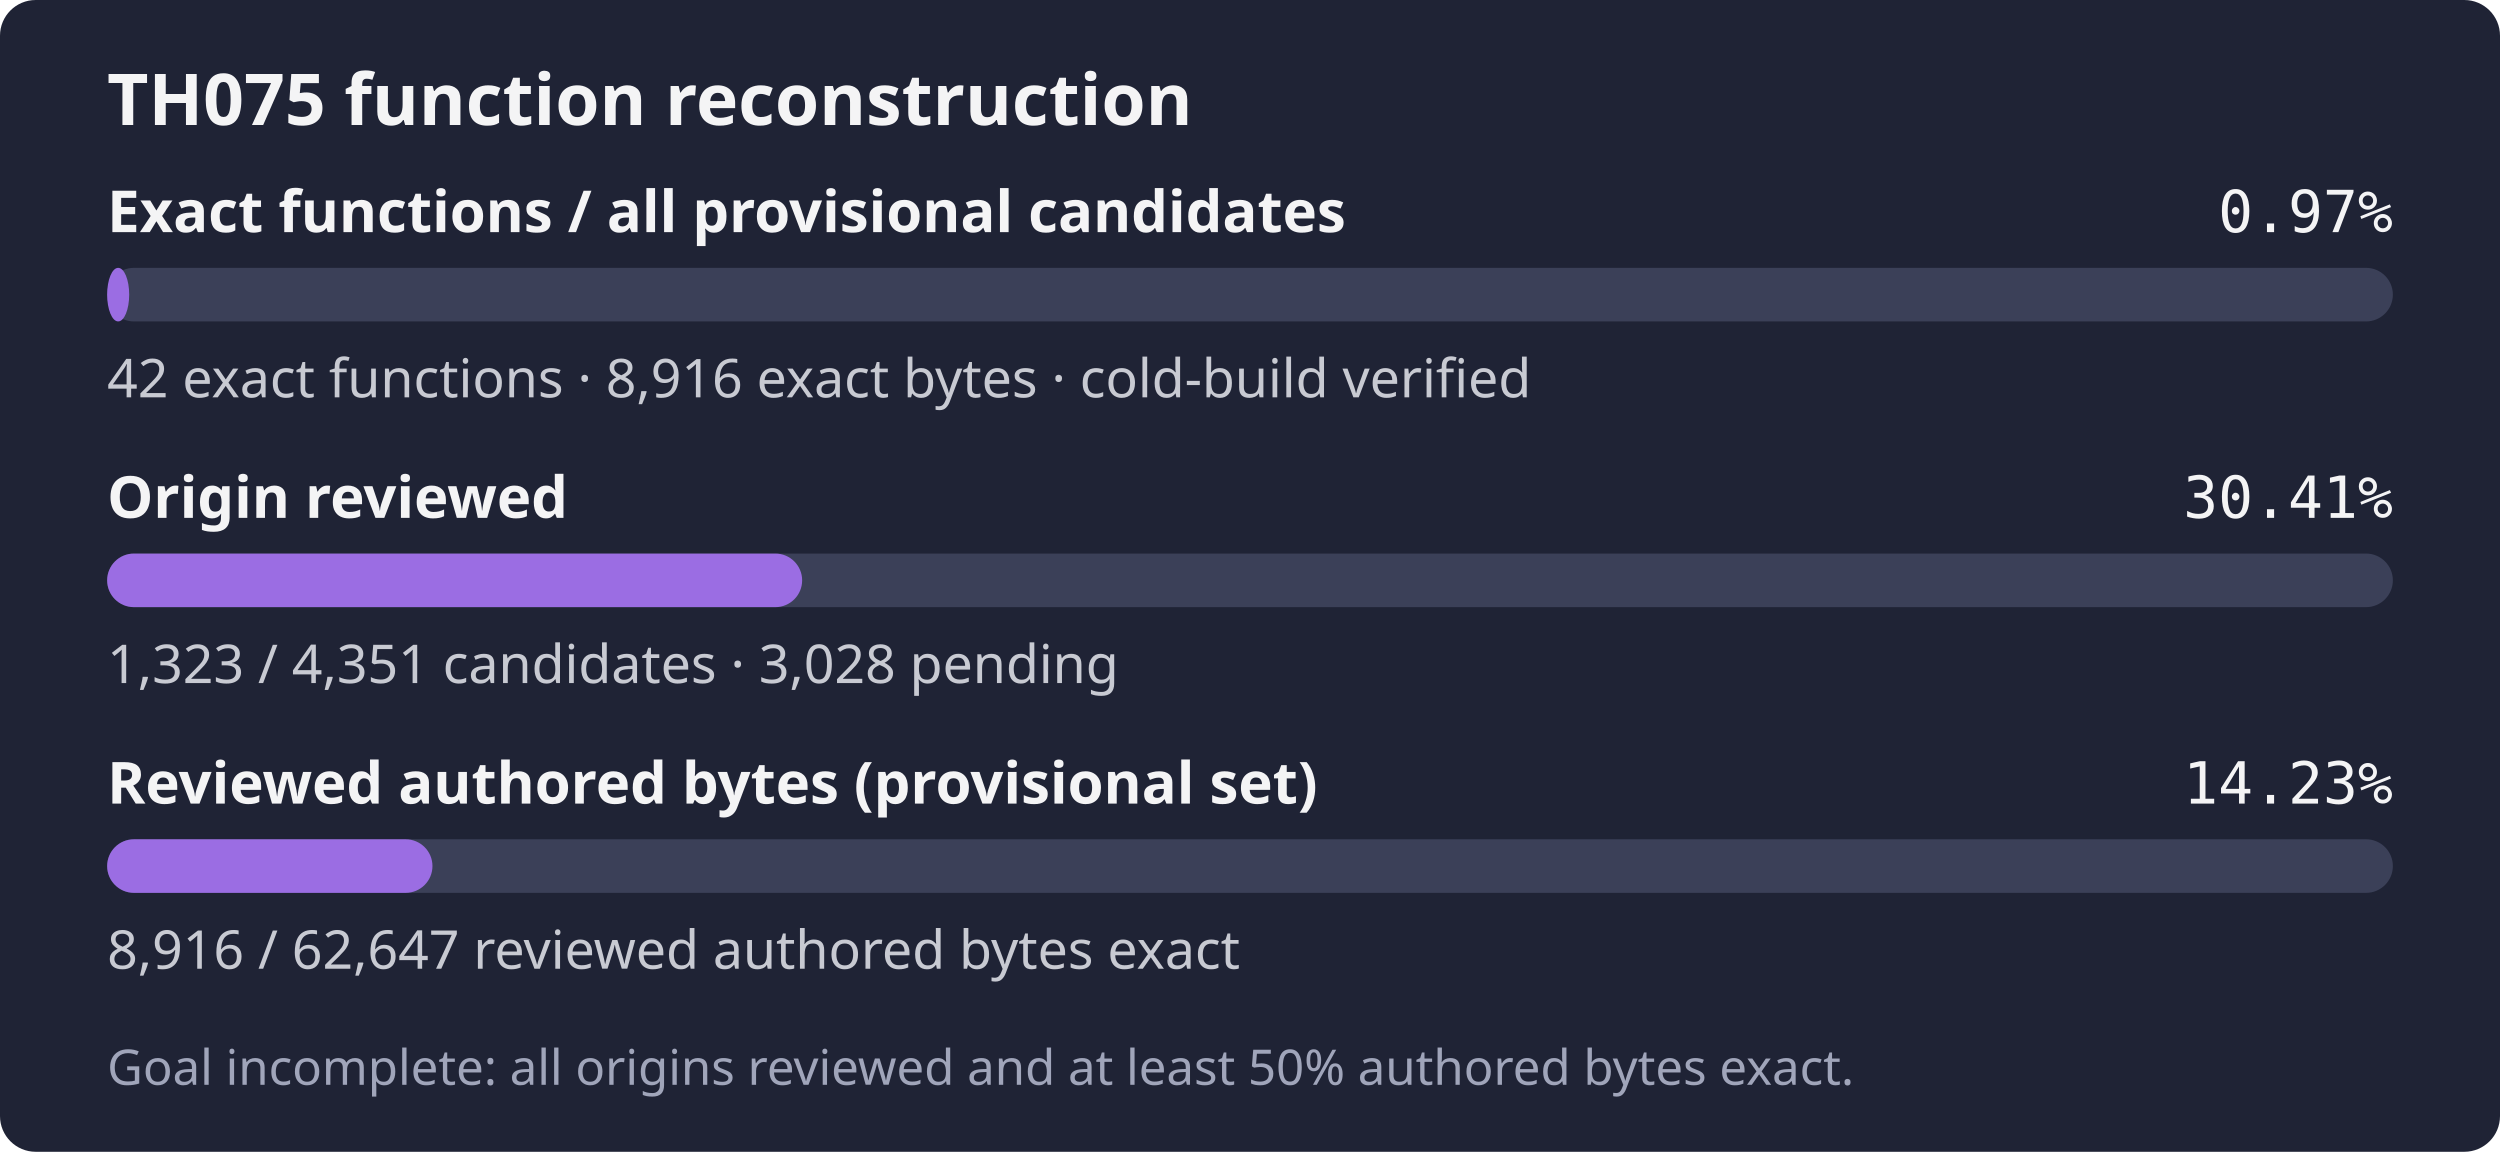
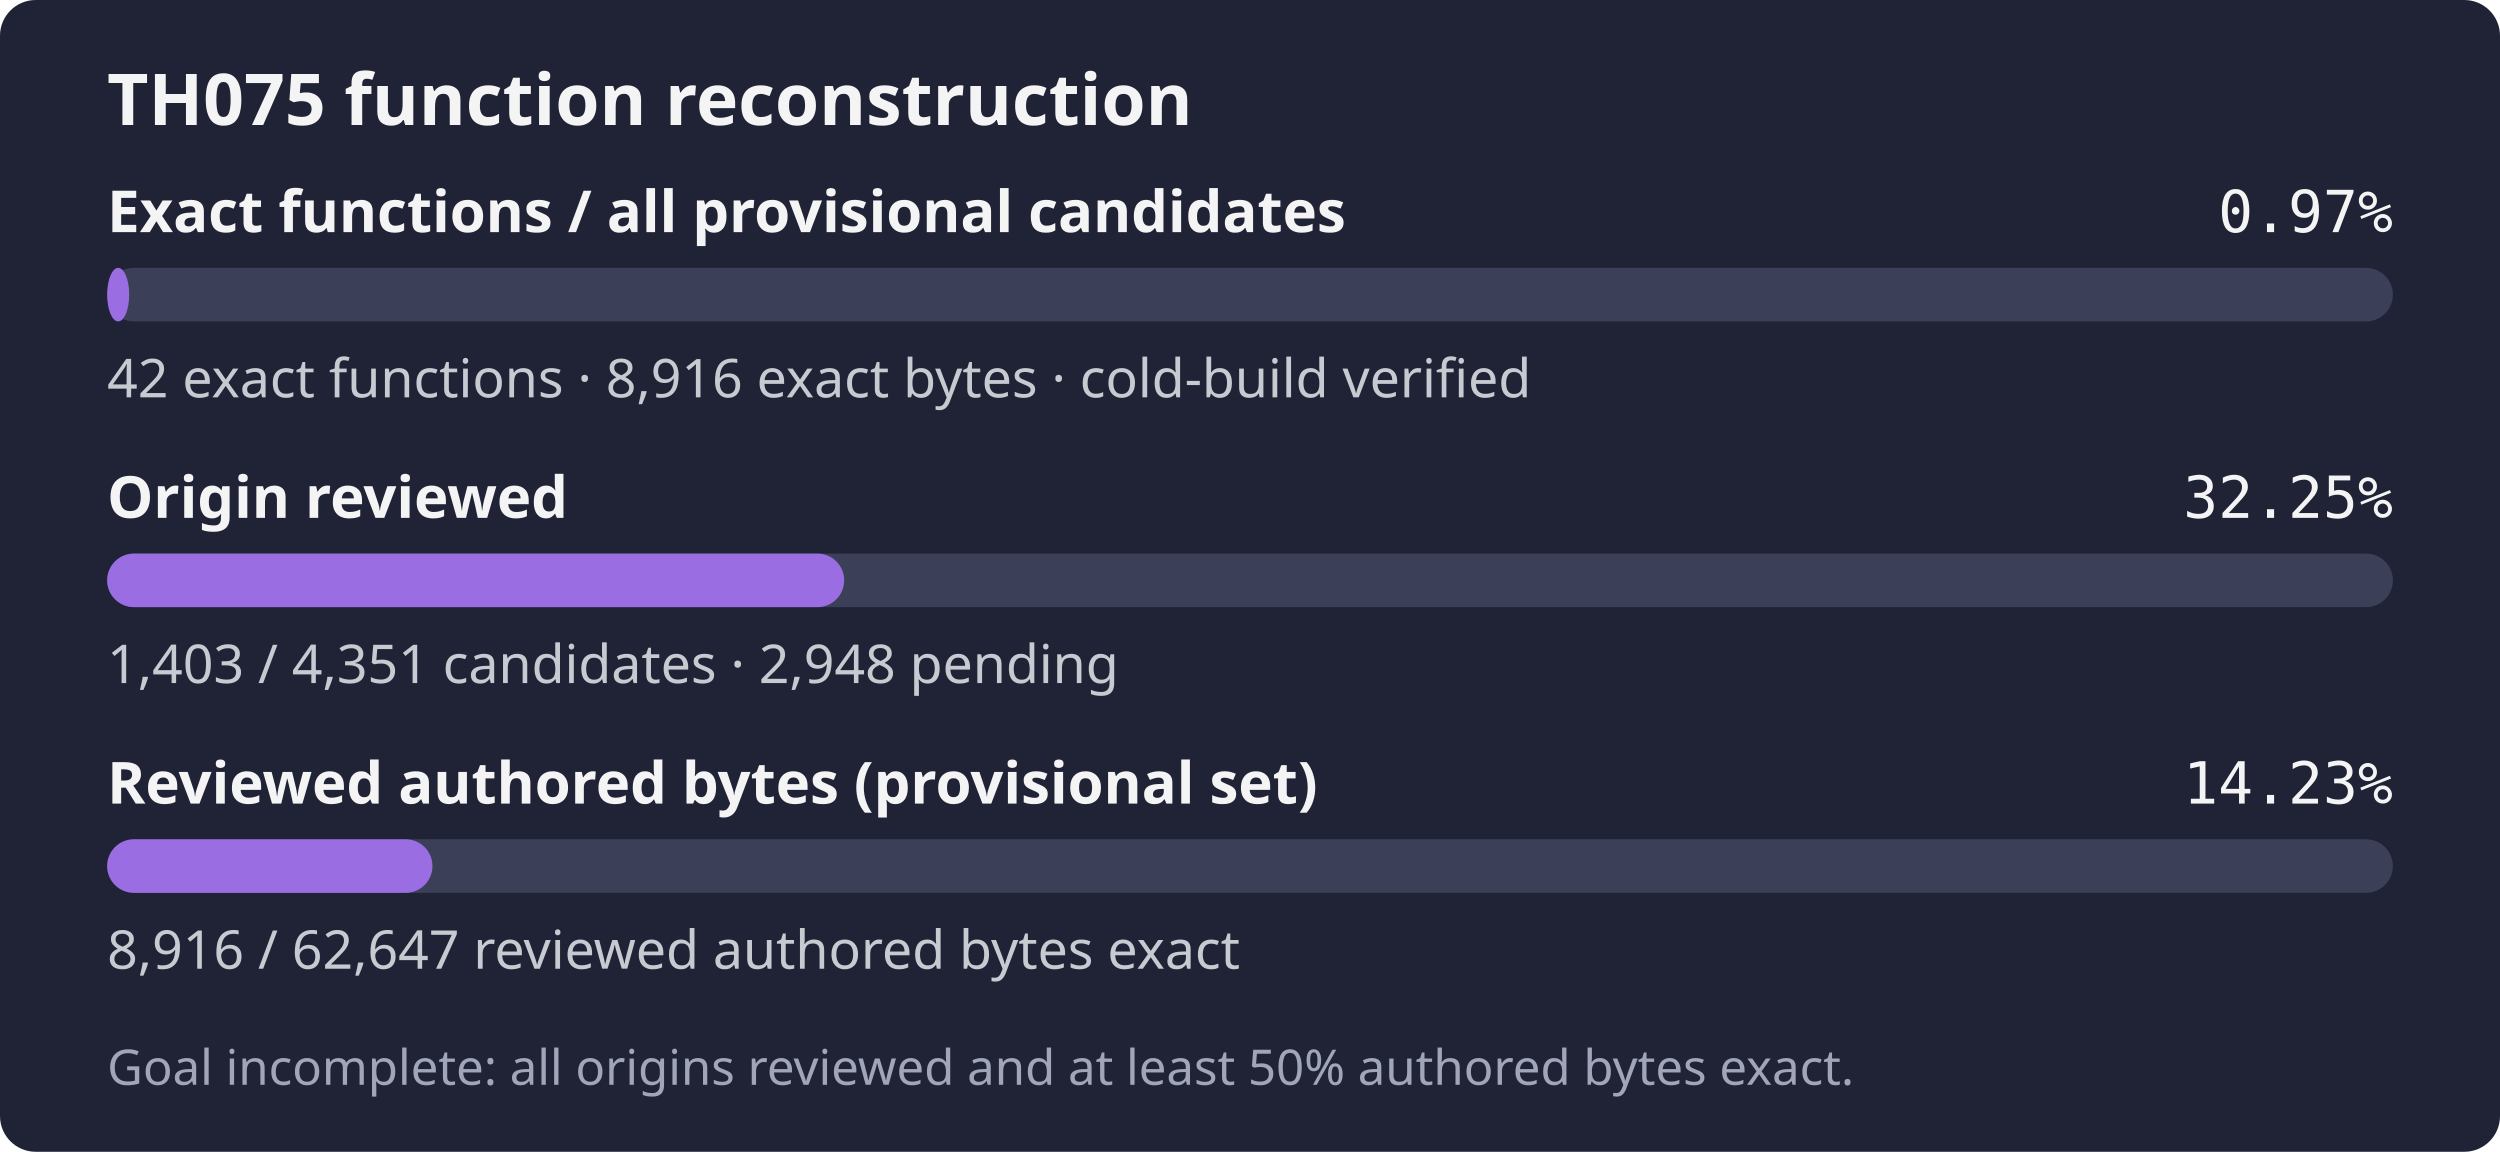
- <svg xmlns="http://www.w3.org/2000/svg" width="560" height="258" role="img" aria-label="TH075: 42 exact functions, 8,916 exact bytes; 1,323 of 4,351 candidates reviewed; Goal incomplete: all origins reviewed and at least 50% authored bytes exact.">
+ <svg xmlns="http://www.w3.org/2000/svg" width="560" height="258" role="img" aria-label="TH075: 42 exact functions, 8,916 exact bytes; 1,403 of 4,351 candidates reviewed; Goal incomplete: all origins reviewed and at least 50% authored bytes exact.">
  <rect width="560" height="258" rx="8" fill="#1f2335" />
  <text x="24" y="28" fill="#f4f4f5" font-family="sans-serif" font-size="16" font-weight="600">TH075 function reconstruction</text>
  <text x="24" y="52" fill="#f4f4f5" font-family="sans-serif" font-size="13" font-weight="600">Exact functions / all provisional candidates</text>
  <text x="536" y="52" fill="#f4f4f5" text-anchor="end" font-family="monospace" font-size="13">0.97%</text>
  <rect x="24" y="60" width="512" height="12" rx="6" fill="#3b4058" />
  <rect x="24" y="60" width="4.94" height="12" rx="6" fill="#9b6de3" />
  <text x="24" y="89" fill="#c8cad2" font-family="sans-serif" font-size="12">42 exact functions · 8,916 exact bytes · cold-build verified</text>
  <text x="24" y="116" fill="#f4f4f5" font-family="sans-serif" font-size="13" font-weight="600">Origin reviewed</text>
-   <text x="536" y="116" fill="#f4f4f5" text-anchor="end" font-family="monospace" font-size="13">30.41%</text>
+   <text x="536" y="116" fill="#f4f4f5" text-anchor="end" font-family="monospace" font-size="13">32.25%</text>
  <rect x="24" y="124" width="512" height="12" rx="6" fill="#3b4058" />
-   <rect x="24" y="124" width="155.68" height="12" rx="6" fill="#9b6de3" />
-   <text x="24" y="153" fill="#c8cad2" font-family="sans-serif" font-size="12">1,323 / 4,351 candidates · 3,028 pending</text>
+   <rect x="24" y="124" width="165.10" height="12" rx="6" fill="#9b6de3" />
+   <text x="24" y="153" fill="#c8cad2" font-family="sans-serif" font-size="12">1,403 / 4,351 candidates · 2,948 pending</text>
  <text x="24" y="180" fill="#f4f4f5" font-family="sans-serif" font-size="13" font-weight="600">Reviewed authored bytes (provisional set)</text>
  <text x="536" y="180" fill="#f4f4f5" text-anchor="end" font-family="monospace" font-size="13">14.23%</text>
  <rect x="24" y="188" width="512" height="12" rx="6" fill="#3b4058" />
  <rect x="24" y="188" width="72.87" height="12" rx="6" fill="#9b6de3" />
  <text x="24" y="217" fill="#c8cad2" font-family="sans-serif" font-size="12">8,916 / 62,647 reviewed authored bytes exact</text>
  <text x="24" y="243" fill="#a0a5ba" font-family="sans-serif" font-size="11">Goal incomplete: all origins reviewed and at least 50% authored bytes exact.</text>
</svg>
